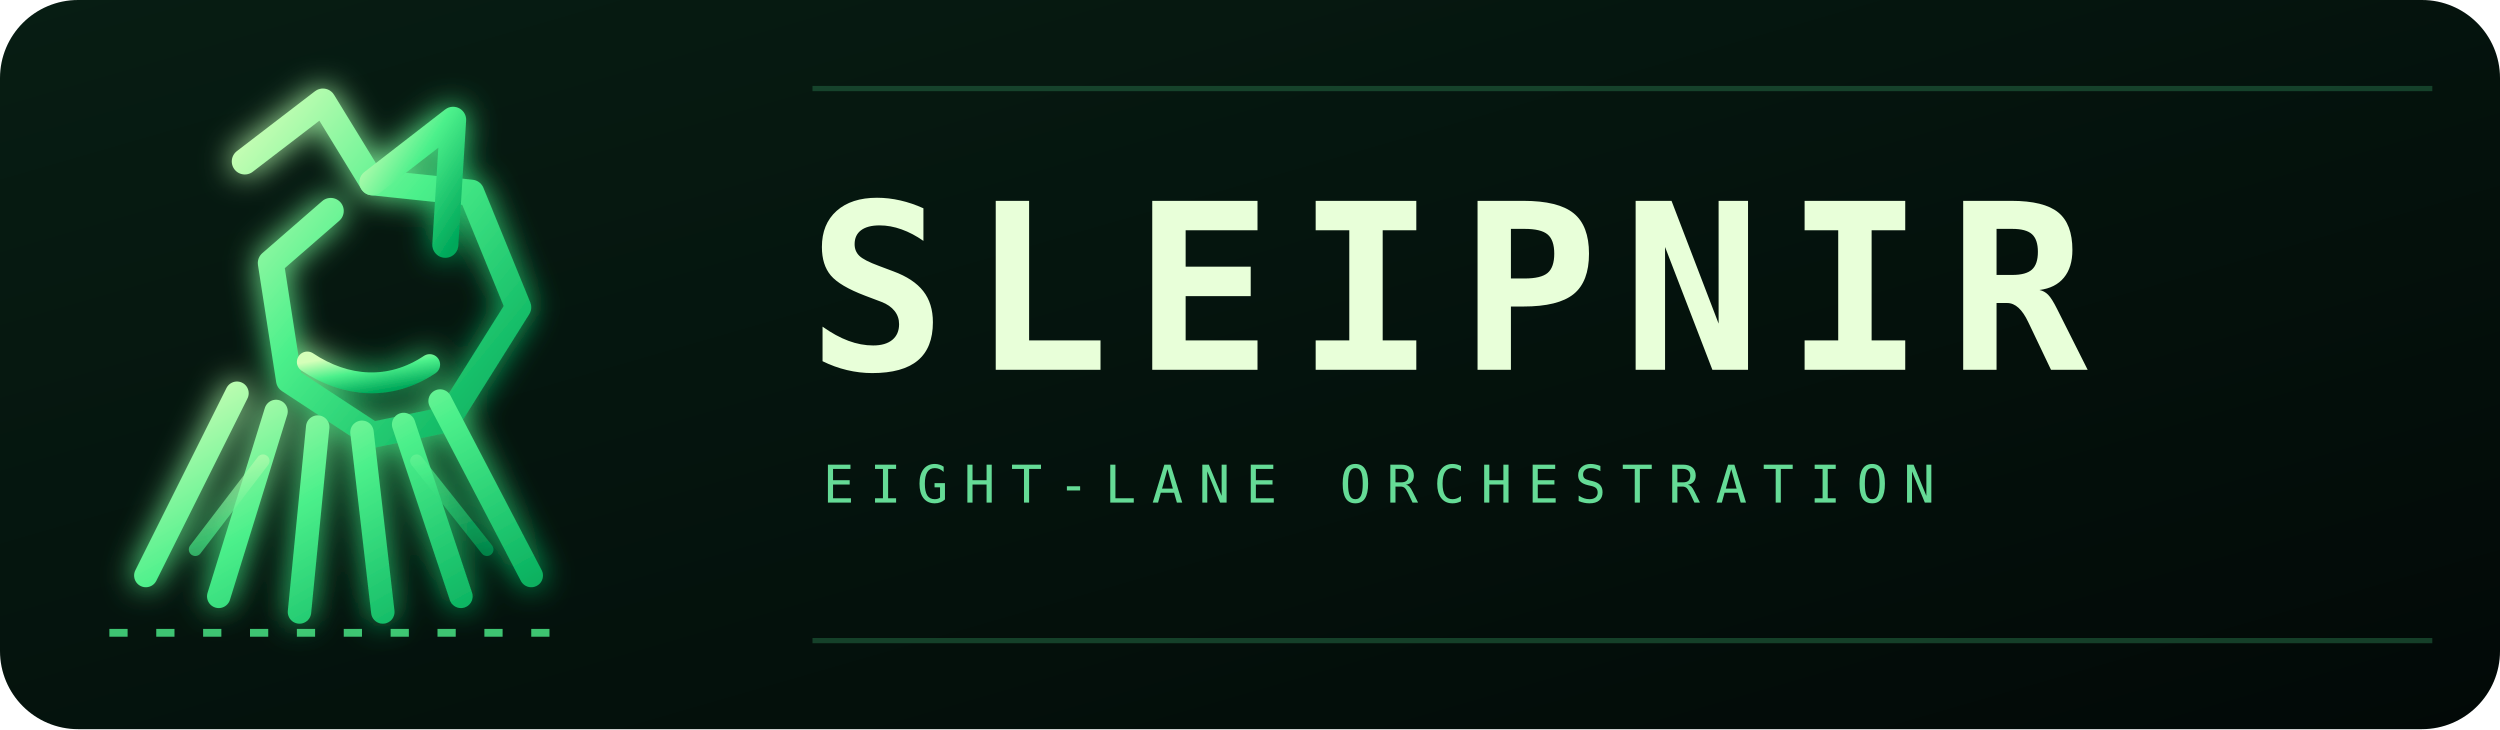
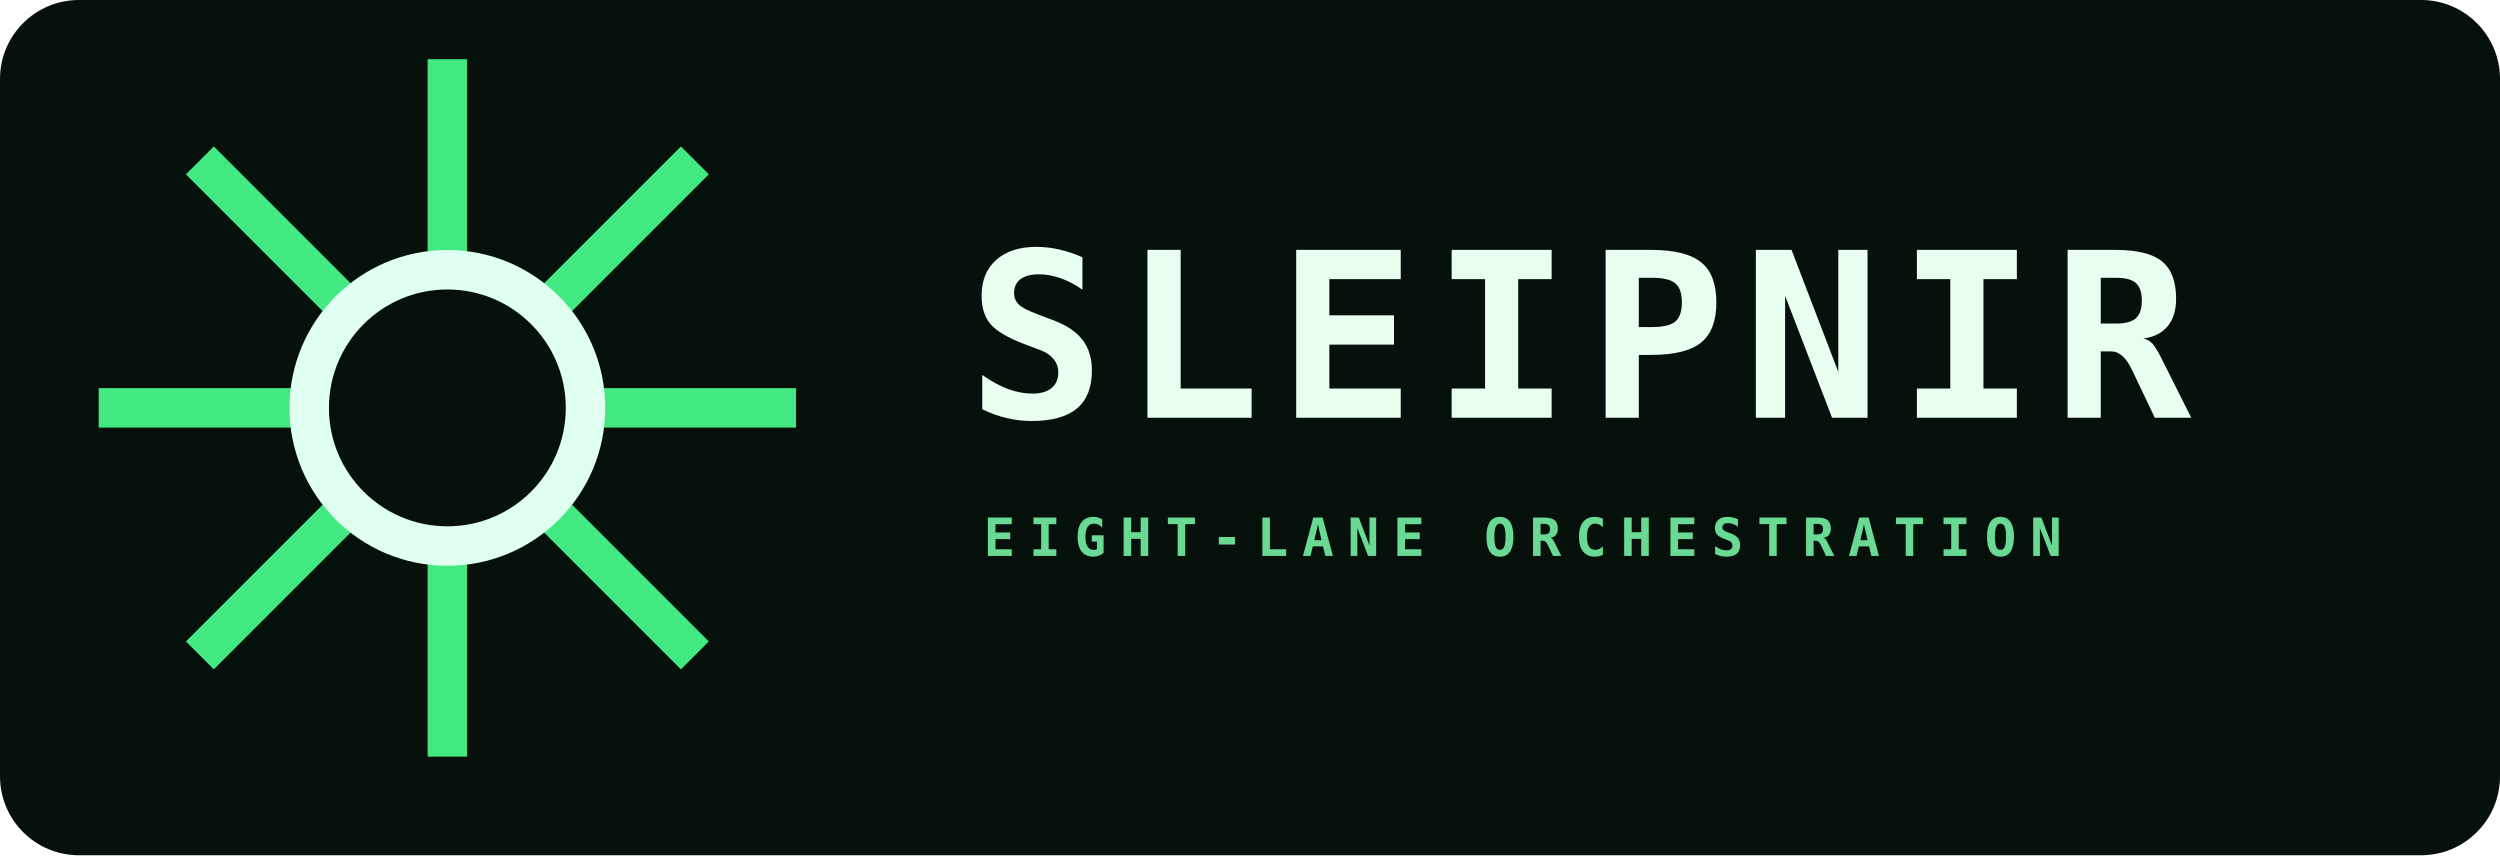
- <svg xmlns="http://www.w3.org/2000/svg" viewBox="0 0 960 280" role="img" aria-labelledby="title desc">
-   <defs>
-     <linearGradient id="field" x1="0" y1="0" x2="1" y2="1">
-       <stop stop-color="#071d13" />
-       <stop offset="1" stop-color="#020907" />
-     </linearGradient>
-     <linearGradient id="phosphor" x1="0" y1="0" x2="1" y2="1">
-       <stop stop-color="#d5ffb9" />
-       <stop offset=".45" stop-color="#4cf08b" />
-       <stop offset="1" stop-color="#00a85a" />
-     </linearGradient>
-     <filter id="glow" x="-30%" y="-30%" width="160%" height="160%">
-       <feGaussianBlur stdDeviation="6" result="blur" />
-       <feMerge>
-         <feMergeNode in="blur" />
-         <feMergeNode in="SourceGraphic" />
-       </feMerge>
-     </filter>
-   </defs>
-   <rect width="960" height="280" rx="30" fill="url(#field)" />
-   <path d="M312 34H934" stroke="#1e5b3a" stroke-width="2" opacity=".65" />
-   <path d="M312 246H934" stroke="#1e5b3a" stroke-width="2" opacity=".65" />
-   <g fill="none" stroke="url(#phosphor)" stroke-linecap="round" stroke-linejoin="round" filter="url(#glow)">
-     <path d="M94 62 124 39l19 31 38 4 18 44-27 43-29 6-32-21-7-45 23-20" stroke-width="10" />
-     <path d="M143 70 174 46 171 94" stroke-width="10" />
-     <path d="M113 100h1" stroke-width="14" />
-     <path d="M153 102h1" stroke-width="14" />
-     <path d="M118 139c15 10 32 11 47 1" stroke-width="8" />
-     <path d="M91 151 56 221M106 158 84 229M122 164 115 235M139 166 147 235M155 163 177 229M169 154 204 221" stroke-width="9" />
-     <path d="M101 177 75 211M160 177 187 211" stroke-width="5" opacity=".65" />
+ <svg xmlns="http://www.w3.org/2000/svg" viewBox="0 0 760 260" role="img" aria-labelledby="title desc">
+   <rect width="760" height="260" rx="24" fill="#06110C" />
+   <g fill="none" stroke="#42E982" stroke-width="12" stroke-linecap="square">
+     <path d="M136 76V24M170 90l37-37M184 124h52M170 158l37 37M136 172v52M102 158l-37 37M88 124H36M102 90 65 53" />
  </g>
-   <path d="M42 243h180" stroke="#4cf08b" stroke-width="3" stroke-dasharray="7 11" opacity=".8" />
-   <g fill="#e8ffd9" font-family="ui-monospace, SFMono-Regular, Menlo, Consolas, monospace">
-     <text x="310" y="142" font-size="89" font-weight="800" letter-spacing="9">SLEIPNIR</text>
-     <text x="316" y="193" font-size="20" letter-spacing="6" fill="#65db96">EIGHT-LANE ORCHESTRATION</text>
+   <circle cx="136" cy="124" r="42" fill="#06110C" stroke="#DFFFF0" stroke-width="12" />
+   <g font-family="DejaVu Sans, ui-sans-serif, system-ui, sans-serif">
+     <text x="294" y="127" fill="#E8FFF0" font-family="DejaVu Sans Mono, ui-monospace, monospace" font-size="70" font-weight="700" letter-spacing="5">SLEIPNIR</text>
+     <text x="299" y="169" fill="#69D994" font-family="DejaVu Sans Mono, ui-monospace, monospace" font-size="16" font-weight="700" letter-spacing="4.2">EIGHT-LANE ORCHESTRATION</text>
  </g>
</svg>
